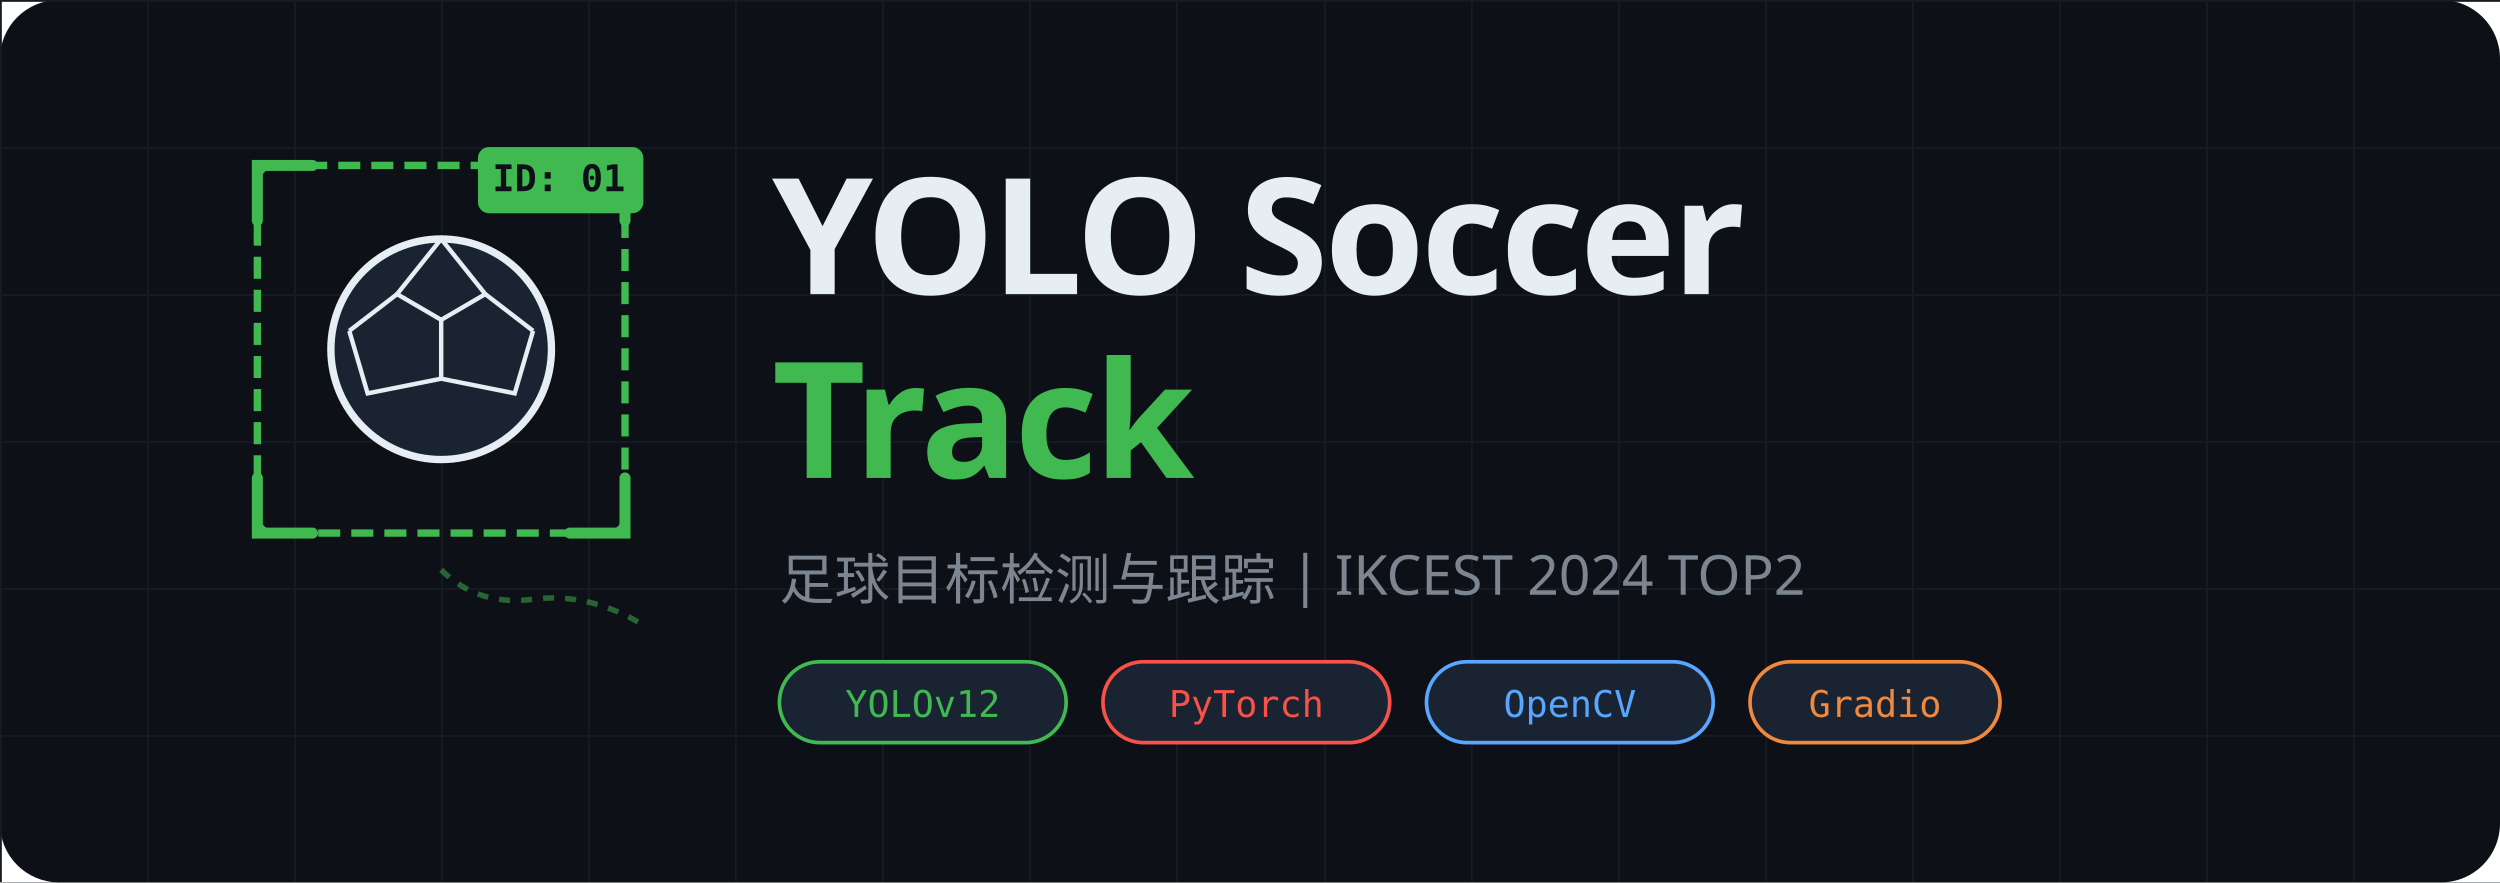
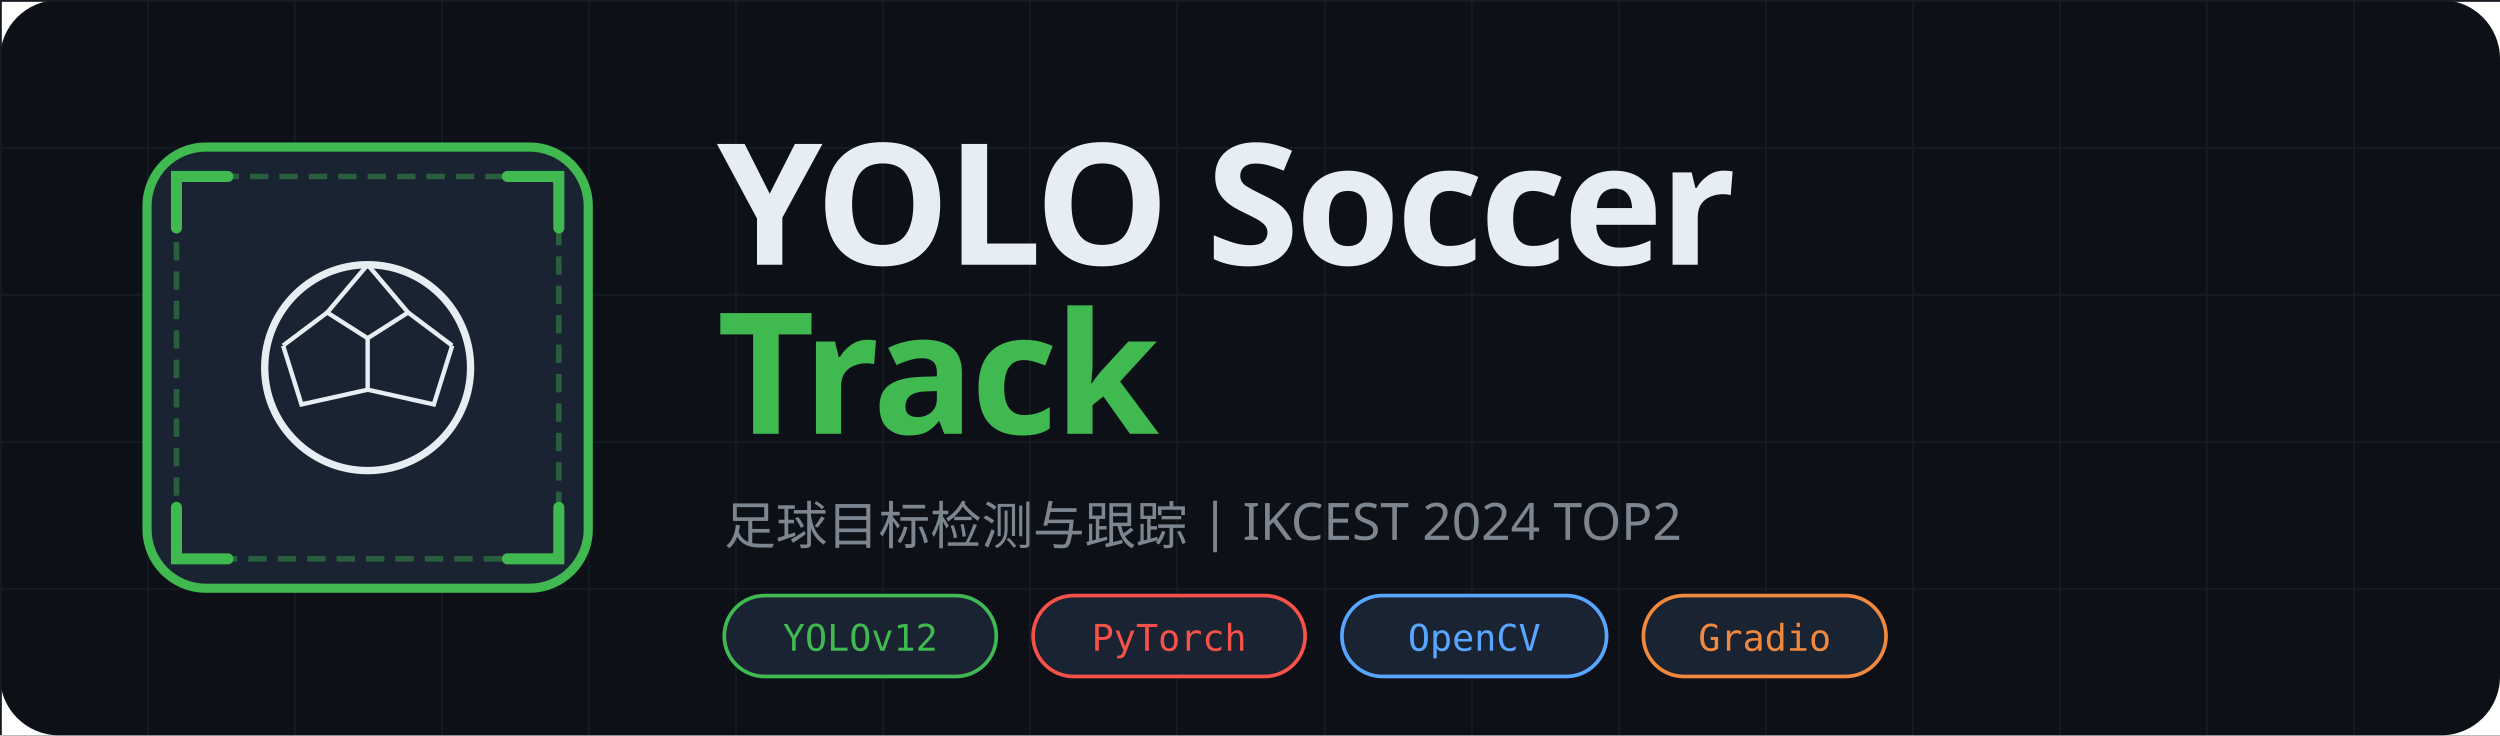
- <svg xmlns="http://www.w3.org/2000/svg" viewBox="0 0 680 240" fill="none">
-   <rect width="680" height="240" rx="16" fill="#0d1117" />
+ <svg xmlns="http://www.w3.org/2000/svg" viewBox="0 0 680 200" fill="none">
+   <rect width="680" height="200" rx="16" fill="#0d1117" />
  <defs>
-     <pattern id="grid" width="40" height="40" patternUnits="userSpaceOnUse">
-       <path d="M 40 0 L 0 0 0 40" fill="none" stroke="#161b22" stroke-width="1" />
+     <pattern id="g" width="40" height="40" patternUnits="userSpaceOnUse">
+       <path d="M40 0L0 0 0 40" fill="none" stroke="#161b22" stroke-width="1" />
    </pattern>
  </defs>
-   <rect width="680" height="240" fill="url(#grid)" />
-   <g transform="translate(60, 35)">
-     <rect x="10" y="10" width="100" height="100" rx="4" fill="none" stroke="#3fb950" stroke-width="2" stroke-dasharray="6,3" />
-     <path d="M10 25 L10 10 L25 10" stroke="#3fb950" stroke-width="3" stroke-linecap="round" fill="none" />
-     <path d="M95 10 L110 10 L110 25" stroke="#3fb950" stroke-width="3" stroke-linecap="round" fill="none" />
-     <path d="M110 95 L110 110 L95 110" stroke="#3fb950" stroke-width="3" stroke-linecap="round" fill="none" />
-     <path d="M25 110 L10 110 L10 95" stroke="#3fb950" stroke-width="3" stroke-linecap="round" fill="none" />
-     <circle cx="60" cy="60" r="30" fill="#1a2332" stroke="#e6edf3" stroke-width="2" />
-     <path d="M60 30 L72 45 L60 52 L48 45 Z" fill="none" stroke="#e6edf3" stroke-width="1.2" />
-     <path d="M60 52 L60 68 M48 45 L35 55 M72 45 L85 55" stroke="#e6edf3" stroke-width="1.2" />
-     <path d="M35 55 L40 72 L60 68 L80 72 L85 55" fill="none" stroke="#e6edf3" stroke-width="1.2" />
-     <rect x="70" y="5" width="45" height="18" rx="3" fill="#3fb950" />
-     <text x="92" y="17" font-family="monospace" font-size="10" fill="#0d1117" text-anchor="middle" font-weight="700">ID: 01</text>
-     <path d="M60 120 Q70 130 85 128 Q100 126 115 135" stroke="#3fb950" stroke-width="1.5" stroke-dasharray="3,3" fill="none" opacity="0.5" />
+   <rect width="680" height="200" fill="url(#g)" />
+   <g transform="translate(40,40)">
+     <rect width="120" height="120" rx="16" fill="#1a2332" stroke="#3fb950" stroke-width="2.5" />
+     <rect x="8" y="8" width="104" height="104" rx="4" fill="none" stroke="#3fb950" stroke-width="1.5" stroke-dasharray="5,3" opacity="0.4" />
+     <path d="M8 22 L8 8 L22 8" stroke="#3fb950" stroke-width="3" stroke-linecap="round" fill="none" />
+     <path d="M98 8 L112 8 L112 22" stroke="#3fb950" stroke-width="3" stroke-linecap="round" fill="none" />
+     <path d="M112 98 L112 112 L98 112" stroke="#3fb950" stroke-width="3" stroke-linecap="round" fill="none" />
+     <path d="M22 112 L8 112 L8 98" stroke="#3fb950" stroke-width="3" stroke-linecap="round" fill="none" />
+     <circle cx="60" cy="60" r="28" fill="none" stroke="#e6edf3" stroke-width="2" />
+     <path d="M60 32 L71 45 L60 52 L49 45Z" fill="none" stroke="#e6edf3" stroke-width="1.2" />
+     <path d="M60 52L60 66 M49 45L37 54 M71 45L83 54" stroke="#e6edf3" stroke-width="1.2" />
+     <path d="M37 54L42 70L60 66L78 70L83 54" fill="none" stroke="#e6edf3" stroke-width="1.2" />
  </g>
-   <text x="210" y="80" font-family="'Segoe UI', system-ui, sans-serif" font-size="44" fill="#e6edf3" font-weight="700" letter-spacing="-1">YOLO Soccer</text>
-   <text x="210" y="130" font-family="'Segoe UI', system-ui, sans-serif" font-size="44" fill="#3fb950" font-weight="700" letter-spacing="-1">Track</text>
-   <text x="212" y="163" font-family="'Segoe UI', system-ui, sans-serif" font-size="15" fill="#7d8590">足球目标检测与跟踪 | IKCEST 2024 TOP2</text>
-   <g transform="translate(212, 180)">
-     <rect x="0" y="0" width="78" height="22" rx="11" fill="#1a2332" stroke="#3fb950" stroke-width="1" />
-     <text x="39" y="15" font-family="monospace" font-size="10" fill="#3fb950" text-anchor="middle">YOLOv12</text>
-     <rect x="88" y="0" width="78" height="22" rx="11" fill="#1a2332" stroke="#f85149" stroke-width="1" />
-     <text x="127" y="15" font-family="monospace" font-size="10" fill="#f85149" text-anchor="middle">PyTorch</text>
-     <rect x="176" y="0" width="78" height="22" rx="11" fill="#1a2332" stroke="#58a6ff" stroke-width="1" />
-     <text x="215" y="15" font-family="monospace" font-size="10" fill="#58a6ff" text-anchor="middle">OpenCV</text>
-     <rect x="264" y="0" width="68" height="22" rx="11" fill="#1a2332" stroke="#f0883e" stroke-width="1" />
-     <text x="298" y="15" font-family="monospace" font-size="10" fill="#f0883e" text-anchor="middle">Gradio</text>
+   <text x="195" y="72" font-family="'Segoe UI',system-ui,sans-serif" font-size="46" fill="#e6edf3" font-weight="700" letter-spacing="-1">YOLO Soccer</text>
+   <text x="195" y="118" font-family="'Segoe UI',system-ui,sans-serif" font-size="46" fill="#3fb950" font-weight="700" letter-spacing="-1">Track</text>
+   <text x="197" y="148" font-family="'Segoe UI',system-ui,sans-serif" font-size="14" fill="#7d8590">足球目标检测与跟踪 | IKCEST 2024 TOP2</text>
+   <g transform="translate(197,162)">
+     <rect width="74" height="22" rx="11" fill="#1a2332" stroke="#3fb950" stroke-width="1" />
+     <text x="37" y="15" font-family="monospace" font-size="10" fill="#3fb950" text-anchor="middle">YOLOv12</text>
+     <rect x="84" width="74" height="22" rx="11" fill="#1a2332" stroke="#f85149" stroke-width="1" />
+     <text x="121" y="15" font-family="monospace" font-size="10" fill="#f85149" text-anchor="middle">PyTorch</text>
+     <rect x="168" width="72" height="22" rx="11" fill="#1a2332" stroke="#58a6ff" stroke-width="1" />
+     <text x="204" y="15" font-family="monospace" font-size="10" fill="#58a6ff" text-anchor="middle">OpenCV</text>
+     <rect x="250" width="66" height="22" rx="11" fill="#1a2332" stroke="#f0883e" stroke-width="1" />
+     <text x="283" y="15" font-family="monospace" font-size="10" fill="#f0883e" text-anchor="middle">Gradio</text>
  </g>
</svg>
